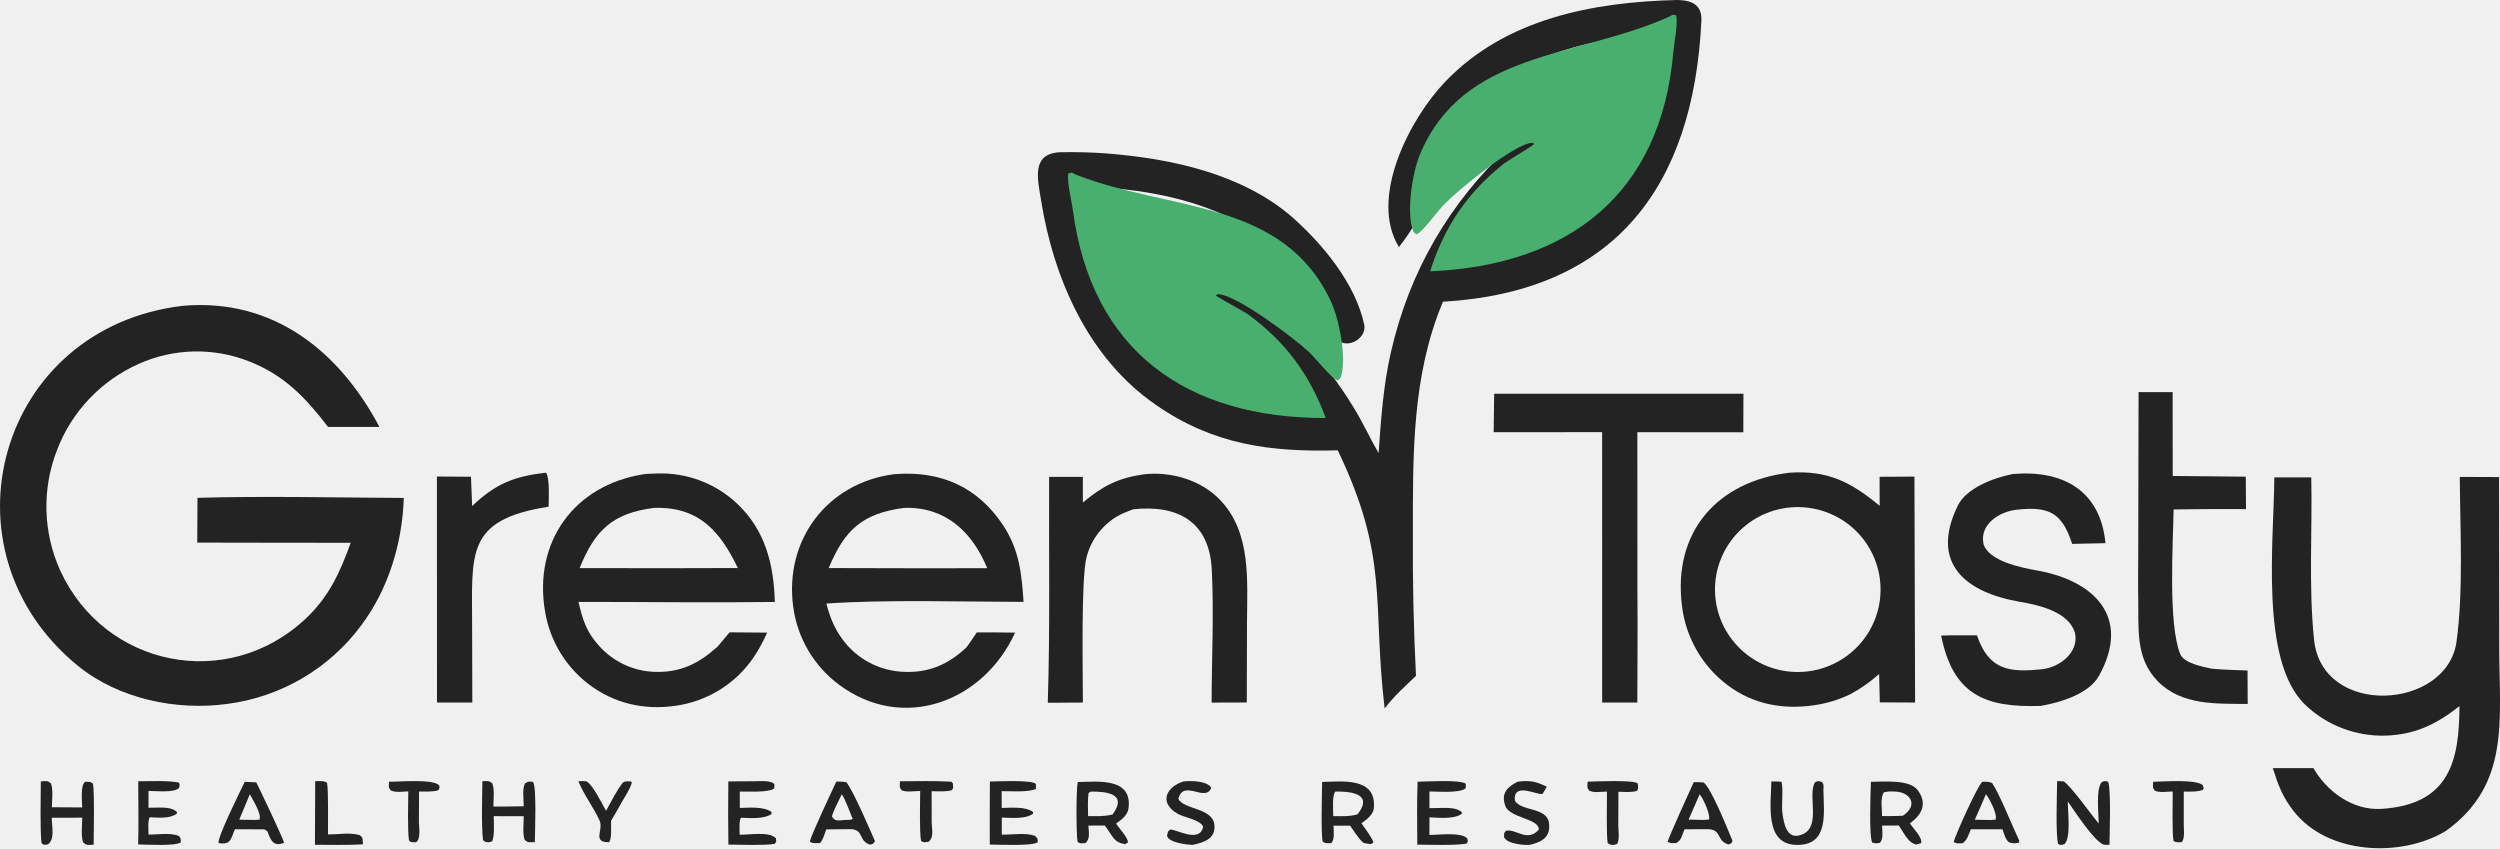
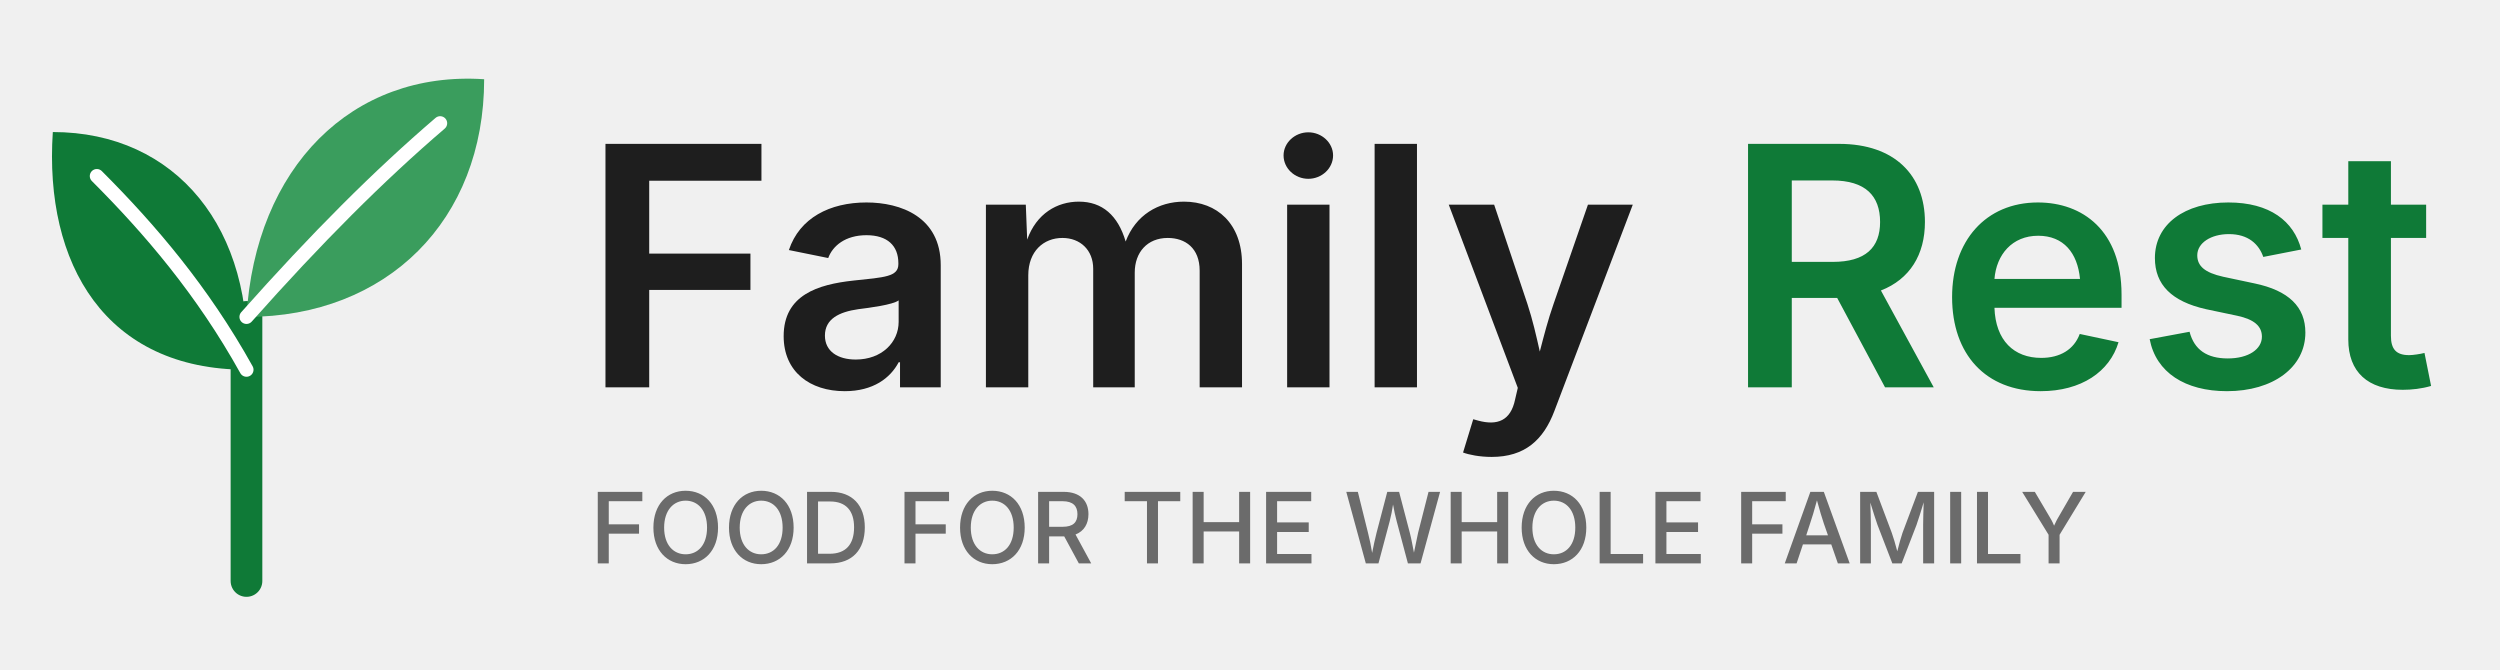
- <svg xmlns="http://www.w3.org/2000/svg" width="112" height="38" viewBox="0 0 112 38" fill="none">
-   <g clip-path="url(#clip0_124002_8532)">
-     <path d="M75.132 0C75.769 0.009 76.259 0.195 76.222 0.94C75.861 8.396 72.319 13.064 64.645 13.518C63.253 16.816 63.297 20.376 63.297 23.864C63.282 26.003 63.328 28.141 63.436 30.277C62.868 30.825 62.523 31.111 62.031 31.735C61.468 26.982 62.25 24.998 59.931 20.175C56.879 20.257 54.348 19.92 51.779 18.135C48.762 16.053 47.205 12.495 46.641 8.982C46.483 8.002 46.176 6.836 47.569 6.818C48.274 6.809 48.927 6.823 49.629 6.879C52.503 7.108 55.65 7.792 57.883 9.72C59.269 10.946 60.72 12.701 61.117 14.54C61.258 15.193 60.221 15.775 59.773 15.056C59.522 14.654 59.369 14.27 59.17 13.832C57.212 9.524 52.408 8.39 48.08 8.353C48.643 11.662 49.733 14.474 52.382 16.653C54.489 18.182 56.507 18.637 59.076 18.689C57.867 16.765 56.229 15.178 54.39 13.857C53.888 13.466 53.224 13.223 52.762 12.784C52.208 12.255 52.706 11.278 53.498 11.544C54.2 11.78 54.742 12.238 55.337 12.649C57.47 14.123 59.272 16.014 60.624 18.224C61.066 18.939 61.357 19.603 61.761 20.3C61.871 18.762 61.97 17.276 62.315 15.77C63.148 12.137 64.938 9.069 67.668 6.533C68.313 5.935 68.941 5.37 69.684 4.891C70.495 4.369 71.236 5.389 70.677 6.001C70.212 6.51 69.503 6.912 68.993 7.384C67.571 8.7 66.29 10.238 65.403 11.965C71.57 11.234 74.092 7.423 74.652 1.516C74.089 1.523 73.525 1.565 72.966 1.64C69.25 2.109 65.656 3.618 64.22 7.341C63.506 9.193 64.065 9.272 62.673 11.068C61.313 8.861 63.162 5.309 64.754 3.652C67.465 0.831 71.359 0.091 75.132 0Z" fill="#232323" />
-     <path d="M80.158 21.179C81.879 21.054 82.938 21.603 84.208 22.662L84.206 21.36L85.767 21.352L85.796 31.473L84.215 31.466L84.185 30.195C83.761 30.568 83.402 30.823 82.909 31.093C82.39 31.346 81.835 31.516 81.262 31.596C79.868 31.798 78.527 31.55 77.392 30.693C76.25 29.831 75.512 28.539 75.35 27.121C74.942 23.835 76.927 21.567 80.158 21.179ZM83.488 24.168C82.675 23.109 81.351 22.568 80.025 22.753C78.02 23.033 76.611 24.864 76.86 26.866C77.11 28.868 78.927 30.301 80.94 30.084C82.271 29.94 83.421 29.093 83.949 27.867C84.477 26.641 84.301 25.228 83.488 24.168Z" fill="#232323" />
-     <path d="M8.219 13.697C12.236 13.364 15.19 15.713 16.998 19.125L14.697 19.127C13.688 17.809 12.729 16.8 11.149 16.186C9.559 15.56 7.783 15.601 6.224 16.298C4.533 17.047 3.213 18.437 2.556 20.159C1.874 21.904 1.925 23.849 2.696 25.556C4.679 29.883 10.185 31 13.683 27.727C14.737 26.741 15.23 25.649 15.712 24.317L12.804 24.315L8.837 24.308L8.848 22.303C11.818 22.216 15.109 22.293 18.089 22.308C18.026 24.328 17.405 26.383 16.186 28.013C14.749 29.955 12.579 31.226 10.179 31.536C7.89 31.849 5.299 31.305 3.484 29.823C-2.864 24.64 -0.095 14.653 8.219 13.697Z" fill="#232323" />
-     <path d="M29.451 21.212C30.773 21.169 32.058 21.654 33.02 22.56C34.292 23.76 34.664 25.286 34.712 26.968C31.823 27.006 28.818 26.963 25.918 26.965C26.098 27.759 26.274 28.318 26.849 28.946C27.477 29.644 28.361 30.059 29.301 30.098C30.474 30.146 31.309 29.726 32.147 28.969L32.688 28.328L34.368 28.342C34.206 28.711 34.013 29.068 33.792 29.405C33.041 30.536 31.865 31.317 30.529 31.574C29.128 31.842 27.753 31.61 26.57 30.797C25.418 29.999 24.642 28.769 24.418 27.39C23.889 24.287 25.716 21.732 28.841 21.245C28.966 21.227 29.316 21.216 29.451 21.212ZM29.311 22.753C27.439 22.987 26.647 23.759 25.968 25.451L29.834 25.456L33.057 25.448C32.262 23.81 31.328 22.694 29.311 22.753Z" fill="#232323" />
-     <path d="M40.121 21.239C42.152 21.09 43.8 21.814 44.937 23.529C45.662 24.623 45.771 25.692 45.855 26.965C43.155 26.958 39.655 26.855 37.022 27.039C37.203 27.749 37.449 28.32 37.935 28.881C38.578 29.62 39.501 30.06 40.482 30.098C41.617 30.151 42.486 29.763 43.294 29.005C43.449 28.803 43.615 28.546 43.761 28.332C44.327 28.324 44.91 28.337 45.477 28.342C44.047 31.46 40.455 32.801 37.596 30.681C36.469 29.844 35.726 28.589 35.538 27.201C35.125 24.22 37.036 21.639 40.048 21.245L40.121 21.239ZM40.503 22.753C38.61 23.005 37.836 23.75 37.126 25.449L40.939 25.458L44.229 25.456C43.559 23.841 42.374 22.694 40.503 22.753Z" fill="#232323" />
-     <path d="M74.722 0.776C74.975 0.654 74.861 0.651 75.087 0.684C75.189 0.995 74.999 1.929 74.965 2.334C74.419 8.687 70.289 11.89 64.07 12.155C64.702 10.162 65.731 8.635 67.383 7.322C67.629 7.151 68.613 6.571 68.74 6.446L68.648 6.396C67.823 6.439 65.311 8.529 64.703 9.15C64.399 9.459 63.738 10.387 63.466 10.498L63.33 10.406C62.981 9.619 63.263 7.761 63.604 6.939C65.539 2.284 70.564 2.605 74.722 0.776Z" fill="#48AF6F" />
-     <path d="M48.235 7.838C47.977 7.727 48.09 7.719 47.866 7.763C47.778 8.078 48.01 9.002 48.063 9.405C48.896 15.727 53.167 18.742 59.392 18.727C58.67 16.763 57.573 15.284 55.863 14.047C55.609 13.888 54.6 13.352 54.468 13.233L54.557 13.179C55.383 13.185 57.988 15.16 58.623 15.753C58.941 16.048 59.643 16.945 59.92 17.043L60.052 16.946C60.365 16.144 59.999 14.3 59.621 13.495C57.477 8.931 52.472 9.478 48.235 7.838Z" fill="#48AF6F" />
-     <path d="M110.198 21.366L111.957 21.372L111.966 29.055C111.969 32.242 112.471 35.158 109.566 37.232C107.55 38.438 104.279 38.281 102.766 36.352C102.254 35.7 102.068 35.184 101.822 34.411L103.641 34.412C104.258 35.485 105.428 36.315 106.679 36.238C109.755 36.048 110.177 34.065 110.183 31.634C109.167 32.438 108.209 32.909 106.883 32.956C105.534 32.997 104.225 32.492 103.255 31.557C101.226 29.577 101.876 24.183 101.889 21.389L103.545 21.387C103.597 23.802 103.42 26.269 103.671 28.668C104.037 32.155 109.621 31.807 110.05 28.759C110.367 26.503 110.213 23.7 110.198 21.366Z" fill="#232323" />
-     <path d="M51.265 21.246C52.475 21.12 53.783 21.497 54.64 22.376C56.084 23.857 55.868 26.052 55.865 27.951L55.856 31.471L54.281 31.476C54.284 29.505 54.386 27.487 54.288 25.523C54.18 23.347 52.743 22.605 50.761 22.816C50.221 23.016 49.841 23.198 49.429 23.621C49.066 23.994 48.807 24.455 48.678 24.958C48.424 25.943 48.513 30.149 48.513 31.474L46.94 31.484C47.048 28.171 46.984 24.695 47.001 21.364L48.511 21.364L48.512 22.514C49.414 21.76 50.101 21.412 51.265 21.246Z" fill="#232323" />
-     <path d="M90.167 21.237C92.404 21.042 94.1 21.963 94.325 24.334L92.832 24.366C92.387 22.997 91.831 22.668 90.338 22.836C89.558 22.925 88.674 23.496 88.862 24.376C89.104 25.139 90.516 25.423 91.266 25.558C93.842 26.02 95.478 27.657 94.041 30.266C93.599 31.068 92.375 31.457 91.43 31.624C88.933 31.707 87.5 31.136 86.963 28.474C87.462 28.453 88.062 28.466 88.569 28.464C89.095 30.02 90.013 30.138 91.486 29.98C92.284 29.894 93.134 29.225 92.964 28.376C92.707 27.427 91.4 27.116 90.508 26.964C88.081 26.55 86.432 25.255 87.713 22.645C88.091 21.873 89.295 21.409 90.167 21.237Z" fill="#232323" />
-     <path d="M66.939 17.639L78.106 17.638L78.101 19.367L73.354 19.362L73.356 26.582C73.373 28.201 73.355 29.853 73.352 31.474L71.777 31.473L71.775 19.36L66.916 19.363L66.939 17.639Z" fill="#232323" />
-     <path d="M95.808 17.566L97.334 17.567L97.338 21.323L100.611 21.355L100.622 22.808C99.54 22.801 98.459 22.806 97.377 22.823C97.355 24.327 97.123 27.937 97.675 29.305C97.835 29.702 98.671 29.875 99.096 29.959C99.618 30.006 100.165 30.019 100.689 30.039L100.697 31.538C99.295 31.519 97.729 31.615 96.659 30.51C95.654 29.471 95.82 28.152 95.793 26.821C95.779 26.141 95.791 25.436 95.793 24.747L95.808 17.566Z" fill="#232323" />
-     <path d="M24.462 21.175C24.637 21.412 24.581 22.374 24.578 22.7C20.828 23.285 21.155 24.796 21.151 28.096C21.15 29.2 21.157 30.368 21.16 31.475L19.577 31.473L19.577 30.547L19.574 21.348L21.1 21.358L21.152 22.674C22.185 21.676 23.044 21.336 24.462 21.175Z" fill="#232323" />
-     <path d="M59.232 35.031C60.094 35.014 61.697 34.794 61.545 36.226C61.517 36.496 61.204 36.739 60.993 36.882C61.127 37.078 61.491 37.555 61.528 37.746L61.41 37.816C61.285 37.802 61.212 37.789 61.088 37.763C60.846 37.558 60.676 37.251 60.484 36.989L59.741 36.99C59.748 37.225 59.804 37.61 59.637 37.775C59.419 37.769 59.413 37.803 59.256 37.704C59.171 37.353 59.226 35.509 59.232 35.031ZM59.831 35.461C59.669 35.588 59.728 36.314 59.73 36.563C60.097 36.563 60.468 36.586 60.819 36.481C61.55 35.543 60.49 35.452 59.831 35.461Z" fill="#232323" />
-     <path d="M48.284 35.036C49.16 35.017 50.743 34.82 50.557 36.217C50.516 36.524 50.237 36.731 49.999 36.894C50.149 37.137 50.542 37.522 50.53 37.744L50.401 37.819C49.871 37.726 49.882 37.484 49.494 36.983L48.76 36.986C48.772 37.27 48.851 37.578 48.633 37.769C48.416 37.778 48.434 37.811 48.276 37.72C48.21 37.346 48.208 35.379 48.284 35.036ZM48.768 35.526C48.722 35.867 48.741 36.217 48.746 36.562C49.179 36.562 49.422 36.586 49.843 36.489C50.537 35.543 49.552 35.458 48.867 35.463L48.768 35.526Z" fill="#232323" />
-     <path d="M83.817 35.025C84.413 35.02 85.55 34.914 85.91 35.395C86.374 36.014 86.081 36.513 85.564 36.886C85.725 37.14 86.123 37.495 86.069 37.773L85.845 37.835C85.481 37.755 85.31 37.335 85.066 36.982L84.316 36.986C84.327 37.261 84.382 37.554 84.224 37.759C84.044 37.786 84.052 37.793 83.877 37.749C83.724 37.458 83.802 35.482 83.817 35.025ZM84.405 35.489C84.219 35.734 84.323 36.219 84.314 36.56C84.581 36.557 84.991 36.564 85.249 36.543C85.947 36.087 85.612 35.48 84.877 35.46C84.799 35.458 84.719 35.457 84.641 35.458L84.405 35.489Z" fill="#232323" />
-     <path d="M92.16 34.993L92.447 35.004C92.755 35.179 93.695 36.503 94.02 36.897C94.02 36.401 93.888 35.362 94.155 35.041C94.301 34.977 94.291 34.984 94.446 35.022C94.579 35.371 94.511 37.341 94.504 37.848C94.448 37.849 94.285 37.852 94.243 37.838C93.811 37.69 92.918 36.299 92.638 35.907C92.635 36.383 92.789 37.515 92.491 37.815C92.346 37.862 92.356 37.866 92.211 37.821C92.084 37.498 92.153 35.48 92.16 34.993Z" fill="#232323" />
-     <path d="M88.812 35.024C89.006 35.021 89.066 35.008 89.249 35.08C89.623 35.658 90.124 36.952 90.44 37.612C90.48 37.696 90.472 37.667 90.43 37.761C90.208 37.786 90.212 37.794 90.002 37.736C89.843 37.607 89.783 37.355 89.71 37.151H89.232L88.295 37.15C88.185 37.411 88.138 37.626 87.925 37.777C87.719 37.777 87.675 37.812 87.524 37.722C87.603 37.4 88.62 35.141 88.812 35.024ZM88.969 35.581C88.807 35.96 88.643 36.352 88.469 36.724L89.179 36.737L89.404 36.718C89.491 36.466 89.123 35.767 88.969 35.581Z" fill="#232323" />
-     <path d="M11.481 35.049C11.642 35.371 12.706 37.591 12.722 37.756C12.232 37.962 12.113 37.605 11.985 37.253C11.813 37.123 11.883 37.16 11.632 37.153L10.526 37.152C10.328 37.583 10.366 37.861 9.794 37.769C9.721 37.533 10.796 35.378 10.965 35.026L11.481 35.049ZM10.719 36.723L11.416 36.733L11.623 36.72C11.738 36.485 11.321 35.826 11.192 35.583L10.719 36.723Z" fill="#232323" />
-     <path d="M37.469 35.012C37.569 35.014 37.897 35.016 37.929 35.058C38.269 35.513 38.988 37.21 39.199 37.682C39.091 37.831 39.16 37.781 38.985 37.842C38.445 37.679 38.717 37.186 38.134 37.145L37.015 37.157C36.952 37.329 36.853 37.674 36.727 37.774C36.52 37.767 36.422 37.8 36.278 37.705C36.378 37.319 37.261 35.46 37.469 35.012ZM37.712 35.584C37.615 35.797 37.279 36.423 37.274 36.583C37.399 36.824 37.604 36.748 37.865 36.733C37.986 36.729 38.102 36.741 38.201 36.692C38.116 36.474 37.842 35.749 37.712 35.584Z" fill="#232323" />
-     <path d="M75.879 35.041C76.032 35.037 76.163 35.044 76.314 35.052C76.647 35.255 77.418 37.199 77.617 37.67C77.545 37.816 77.598 37.76 77.441 37.832C76.89 37.678 77.15 37.195 76.559 37.149L75.468 37.15C75.338 37.439 75.35 37.62 75.096 37.769C74.876 37.767 74.871 37.803 74.713 37.706C74.757 37.499 75.712 35.415 75.879 35.041ZM75.649 36.719C75.879 36.724 76.116 36.732 76.345 36.733L76.567 36.713C76.629 36.479 76.296 35.752 76.144 35.585C75.977 35.962 75.811 36.34 75.649 36.719Z" fill="#232323" />
-     <path d="M1.828 35.005C2.1 34.997 2.114 34.954 2.284 35.099C2.39 35.386 2.329 35.838 2.324 36.164L3.682 36.173C3.678 35.89 3.592 35.135 3.83 35.02C4.027 35.037 4.037 35.002 4.166 35.11C4.239 35.508 4.198 37.35 4.196 37.843C3.943 37.852 3.884 37.884 3.725 37.738C3.62 37.452 3.681 36.962 3.686 36.632L2.318 36.636C2.321 37.039 2.47 37.602 2.143 37.831C1.927 37.839 2.004 37.88 1.863 37.776C1.789 37.3 1.826 35.604 1.828 35.005Z" fill="#232323" />
-     <path d="M21.612 34.997C21.835 34.995 21.911 34.966 22.054 35.092C22.163 35.36 22.105 35.821 22.104 36.134C22.552 36.139 23.014 36.126 23.463 36.12C23.468 35.798 23.381 35.335 23.528 35.09C23.716 34.989 23.644 35.016 23.875 35.026C24.052 35.218 23.963 37.337 23.961 37.724C23.706 37.733 23.664 37.764 23.507 37.628C23.403 37.353 23.462 36.884 23.465 36.566L22.118 36.564C22.122 36.868 22.166 37.436 22.048 37.693C21.905 37.754 21.751 37.752 21.641 37.639C21.562 37.087 21.601 35.629 21.612 34.997Z" fill="#232323" />
-     <path d="M32.63 35.007L33.833 35C34.091 34.996 34.515 34.954 34.691 35.126C34.688 35.229 34.712 35.304 34.649 35.346C34.407 35.508 33.45 35.458 33.143 35.462L33.143 36.195C33.587 36.185 34.205 36.123 34.564 36.376L34.559 36.473C34.198 36.706 33.628 36.646 33.195 36.635C33.101 36.77 33.135 37.211 33.138 37.396C33.576 37.403 34.476 37.237 34.764 37.558C34.771 37.744 34.802 37.667 34.707 37.805C34.185 37.883 33.201 37.843 32.632 37.838C32.618 36.894 32.617 35.95 32.63 35.007Z" fill="#232323" />
-     <path d="M44.348 35.012C44.712 35.008 46.201 34.93 46.405 35.117L46.411 35.332C46.177 35.504 45.217 35.444 44.874 35.443L44.875 36.197C45.299 36.187 45.939 36.125 46.277 36.374L46.282 36.453C45.944 36.705 45.306 36.639 44.88 36.627L44.88 37.392C45.364 37.398 45.937 37.296 46.359 37.443C46.513 37.6 46.47 37.508 46.493 37.728C46.285 37.913 44.744 37.838 44.342 37.836C44.338 36.895 44.34 35.953 44.348 35.012Z" fill="#232323" />
-     <path d="M6.193 35.002C6.66 34.998 7.599 34.962 8.02 35.061C8.063 35.214 8.054 35.136 8.02 35.299C7.8 35.528 7.004 35.434 6.653 35.433L6.652 36.187L7.01 36.181C7.287 36.179 7.723 36.154 7.935 36.389L7.91 36.462C7.579 36.688 7.098 36.627 6.71 36.614C6.615 36.74 6.652 37.204 6.655 37.391C7.013 37.391 7.662 37.296 7.99 37.446C8.105 37.498 8.095 37.622 8.104 37.727C7.927 37.92 6.539 37.834 6.189 37.83C6.219 36.937 6.192 35.911 6.193 35.002Z" fill="#232323" />
-     <path d="M63.508 35.02C63.941 35.017 65.412 34.92 65.666 35.111V35.311C65.391 35.544 64.461 35.459 64.04 35.458L64.037 36.204L64.609 36.196C64.893 36.19 65.279 36.188 65.497 36.391L65.481 36.463C65.122 36.708 64.485 36.634 64.041 36.618L64.037 37.404C64.454 37.407 65.474 37.266 65.735 37.566C65.761 37.742 65.788 37.67 65.689 37.798C65.107 37.884 64.123 37.843 63.495 37.84C63.489 36.903 63.474 35.955 63.508 35.02Z" fill="#232323" />
-     <path d="M79.358 35.011C79.528 35.007 79.636 35.01 79.806 35.021C79.902 35.276 79.802 36.102 79.853 36.434C79.918 36.852 80.016 37.563 80.595 37.428C81.676 37.174 80.945 35.661 81.309 35.05C81.491 34.968 81.394 34.987 81.613 35.026C81.729 35.177 81.688 35.172 81.69 35.421C81.707 36.447 81.932 37.87 80.498 37.852C79.049 37.836 79.335 36.06 79.358 35.011Z" fill="#232323" />
-     <path d="M67.988 35.021C68.555 34.951 68.795 35.006 69.296 35.243C69.234 35.348 69.172 35.455 69.113 35.562C68.9 35.659 67.78 34.994 67.867 35.871C68.153 36.355 69.288 36.158 69.391 36.852C69.491 37.519 69.053 37.724 68.54 37.848C68.28 37.865 68.02 37.836 67.769 37.762C67.607 37.714 67.463 37.657 67.378 37.496C67.4 37.27 67.355 37.354 67.477 37.214C67.943 37.132 68.422 37.745 68.937 37.168C68.963 36.663 67.632 36.659 67.435 36.096C67.232 35.512 67.55 35.25 67.988 35.021Z" fill="#232323" />
-     <path d="M53.022 35.006C53.348 34.974 54.077 34.975 54.265 35.294C54.009 35.968 53.015 34.883 52.791 35.791C53.016 36.261 54.286 36.192 54.398 36.91C54.502 37.577 53.919 37.749 53.42 37.852C53.145 37.839 52.363 37.75 52.282 37.445C52.34 37.221 52.282 37.302 52.422 37.165C52.679 37.13 53.752 37.804 53.901 37.032C53.758 36.721 53.062 36.627 52.769 36.461C51.918 35.978 52.215 35.27 53.022 35.006Z" fill="#232323" />
-     <path d="M25.912 35.001C26.068 34.99 26.11 34.989 26.273 35.002C26.579 35.185 26.935 35.953 27.152 36.324C27.355 35.955 27.631 35.407 27.892 35.077C27.968 34.981 28.143 35.009 28.273 35.007L28.304 35.06C28.252 35.302 28.03 35.637 27.899 35.861C27.74 36.157 27.544 36.481 27.374 36.775C27.369 37.015 27.422 37.591 27.279 37.733C26.511 37.733 27.053 37.185 26.861 36.76C26.598 36.178 26.149 35.598 25.912 35.001Z" fill="#232323" />
-     <path d="M71.126 35.018C71.476 35.013 73.216 34.927 73.375 35.103C73.384 35.287 73.412 35.285 73.343 35.428C73.097 35.509 72.771 35.476 72.505 35.47L72.501 37.012C72.509 37.251 72.559 37.615 72.452 37.801C72.316 37.877 72.133 37.874 72.022 37.757C71.96 37.347 71.993 35.972 71.992 35.464C71.718 35.462 71.427 35.533 71.194 35.42C71.082 35.249 71.121 35.275 71.126 35.018Z" fill="#232323" />
-     <path d="M96.46 35.024C96.944 35.016 98.341 34.902 98.674 35.167C98.732 35.327 98.741 35.257 98.693 35.386C98.418 35.484 98.128 35.461 97.833 35.462L97.832 36.966C97.839 37.216 97.882 37.547 97.744 37.73C97.6 37.731 97.481 37.754 97.371 37.67C97.307 37.278 97.336 35.926 97.337 35.46C97.057 35.458 96.767 35.529 96.531 35.421C96.418 35.246 96.457 35.28 96.46 35.024Z" fill="#232323" />
-     <path d="M40.318 35.001C41.069 34.996 41.878 34.977 42.623 35.02L42.692 35.101C42.695 35.279 42.73 35.295 42.641 35.401C42.381 35.478 42.019 35.449 41.736 35.445L41.739 36.807C41.738 37.13 41.864 37.515 41.59 37.716C41.382 37.731 41.41 37.761 41.263 37.676C41.185 37.242 41.223 35.949 41.224 35.436C40.933 35.436 40.627 35.509 40.388 35.4C40.275 35.227 40.315 35.248 40.318 35.001Z" fill="#232323" />
-     <path d="M17.429 35.02C17.901 35.029 19.378 34.885 19.673 35.181C19.697 35.338 19.71 35.267 19.635 35.403C19.391 35.481 19.04 35.46 18.774 35.462L18.767 36.813C18.774 37.078 18.858 37.588 18.639 37.733C18.433 37.723 18.432 37.762 18.323 37.65C18.253 37.245 18.288 35.93 18.291 35.453C18.04 35.465 17.712 35.515 17.502 35.409C17.384 35.244 17.425 35.276 17.429 35.02Z" fill="#232323" />
-     <path d="M14.121 34.994C14.309 34.997 14.517 34.969 14.652 35.071C14.718 35.41 14.692 36.933 14.694 37.38C15.229 37.389 15.615 37.28 16.119 37.414C16.285 37.559 16.231 37.539 16.262 37.825C15.63 37.868 14.762 37.848 14.109 37.846L14.121 34.994Z" fill="#232323" />
-   </g>
-   <defs>
-     <clipPath id="clip0_124002_8532">
-       <rect width="112" height="38" fill="white" />
-     </clipPath>
-   </defs>
+ <svg xmlns="http://www.w3.org/2000/svg" width="142" height="38" viewBox="0 0 142 38" fill="none">
+   <path d="M14 33V18" stroke="#0f7a37" stroke-width="1.8" stroke-linecap="round" />
+   <path d="M14 21C6 21 2.5 15 3 7.5C10 7.5 14.5 13 14 21Z" fill="#0f7a37" />
+   <path d="M14 18C14.5 9.5 20 4 27.5 4.5C27.5 12.5 22 18 14 18Z" fill="#3a9d5d" />
+   <path d="M5.5 10C8.5 13 11.5 16.5 14 21" stroke="#ffffff" stroke-width="0.8" stroke-linecap="round" />
+   <path d="M25 7C21.5 10 18 13.5 14 18" stroke="#ffffff" stroke-width="0.8" stroke-linecap="round" />
+   <text x="33" y="22" textLength="107" lengthAdjust="spacingAndGlyphs" font-family="Inter, 'Helvetica Neue', Arial, sans-serif" font-size="19" font-weight="600" fill="#1e1e1e">Family <tspan fill="#0f7a37">Rest</tspan>
+   </text>
+   <text x="33.5" y="32" textLength="106" lengthAdjust="spacing" font-family="Inter, 'Helvetica Neue', Arial, sans-serif" font-size="5.6" font-weight="500" fill="#6b6b6b">FOOD FOR THE WHOLE FAMILY</text>
</svg>
